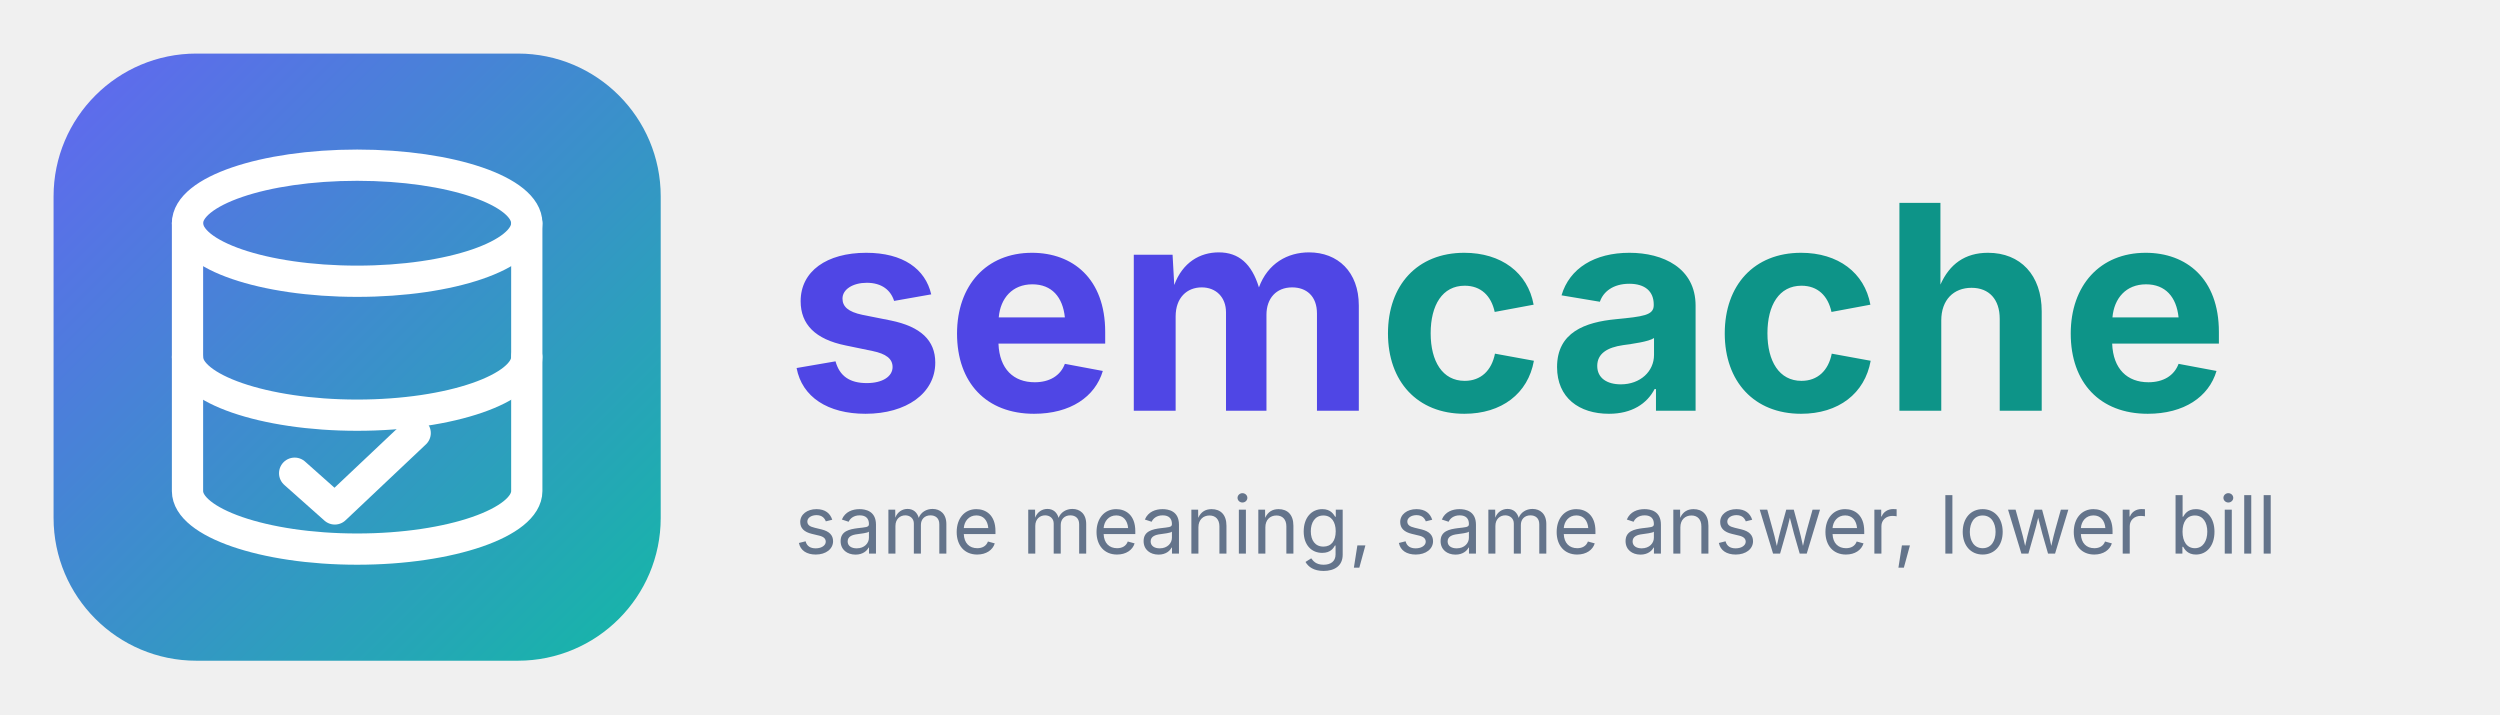
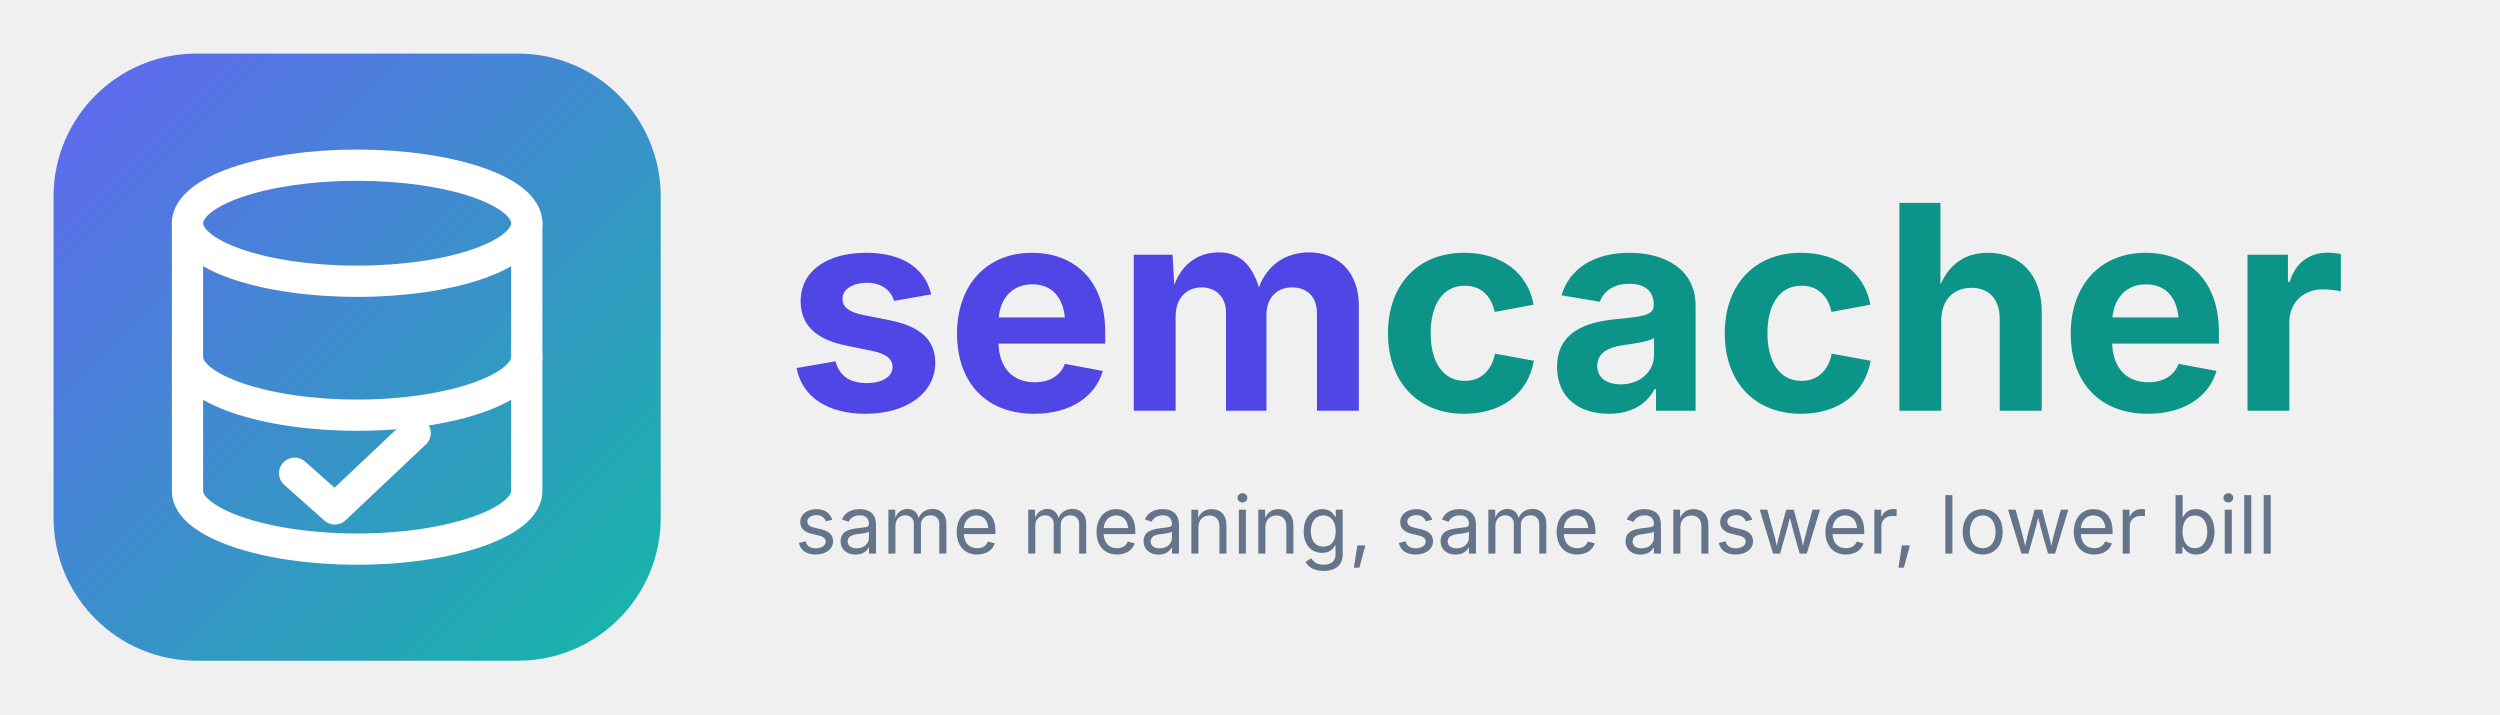
- <svg xmlns="http://www.w3.org/2000/svg" width="560" height="160" viewBox="0 0 560 160" role="img" aria-label="semcache logo">
+ <svg xmlns="http://www.w3.org/2000/svg" width="560" height="160" viewBox="0 0 560 160" role="img" aria-label="semcacher logo">
  <defs>
    <linearGradient id="g" x1="0" y1="0" x2="1" y2="1">
      <stop offset="0" stop-color="#6366F1" />
      <stop offset="1" stop-color="#14B8A6" />
    </linearGradient>
  </defs>
  <rect x="12" y="12" width="136" height="136" rx="32" fill="url(#g)" />
  <g fill="none" stroke="#FFFFFF" stroke-width="7" stroke-linecap="round" stroke-linejoin="round">
    <ellipse cx="80" cy="50" rx="38" ry="13" />
    <path d="M42 50v60c0 7 17 13 38 13s38-6 38-13V50" />
    <path d="M42 80c0 7 17 13 38 13s38-6 38-13" />
  </g>
  <path d="M66 106l9 8 18 -17" fill="none" stroke="#FFFFFF" stroke-width="7" stroke-linecap="round" stroke-linejoin="round" />
-   <text x="176" y="92" font-family="Inter, Segoe UI, Helvetica, Arial, sans-serif" font-size="64" font-weight="700" fill="#4F46E5">sem<tspan fill="#0D9488">cache</tspan>
+   <text x="176" y="92" font-family="Inter, Segoe UI, Helvetica, Arial, sans-serif" font-size="64" font-weight="700" fill="#4F46E5">sem<tspan fill="#0D9488">cacher</tspan>
  </text>
  <text x="178" y="124" font-family="Inter, Segoe UI, Helvetica, Arial, sans-serif" font-size="18" fill="#64748B">same meaning, same answer, lower bill</text>
</svg>
